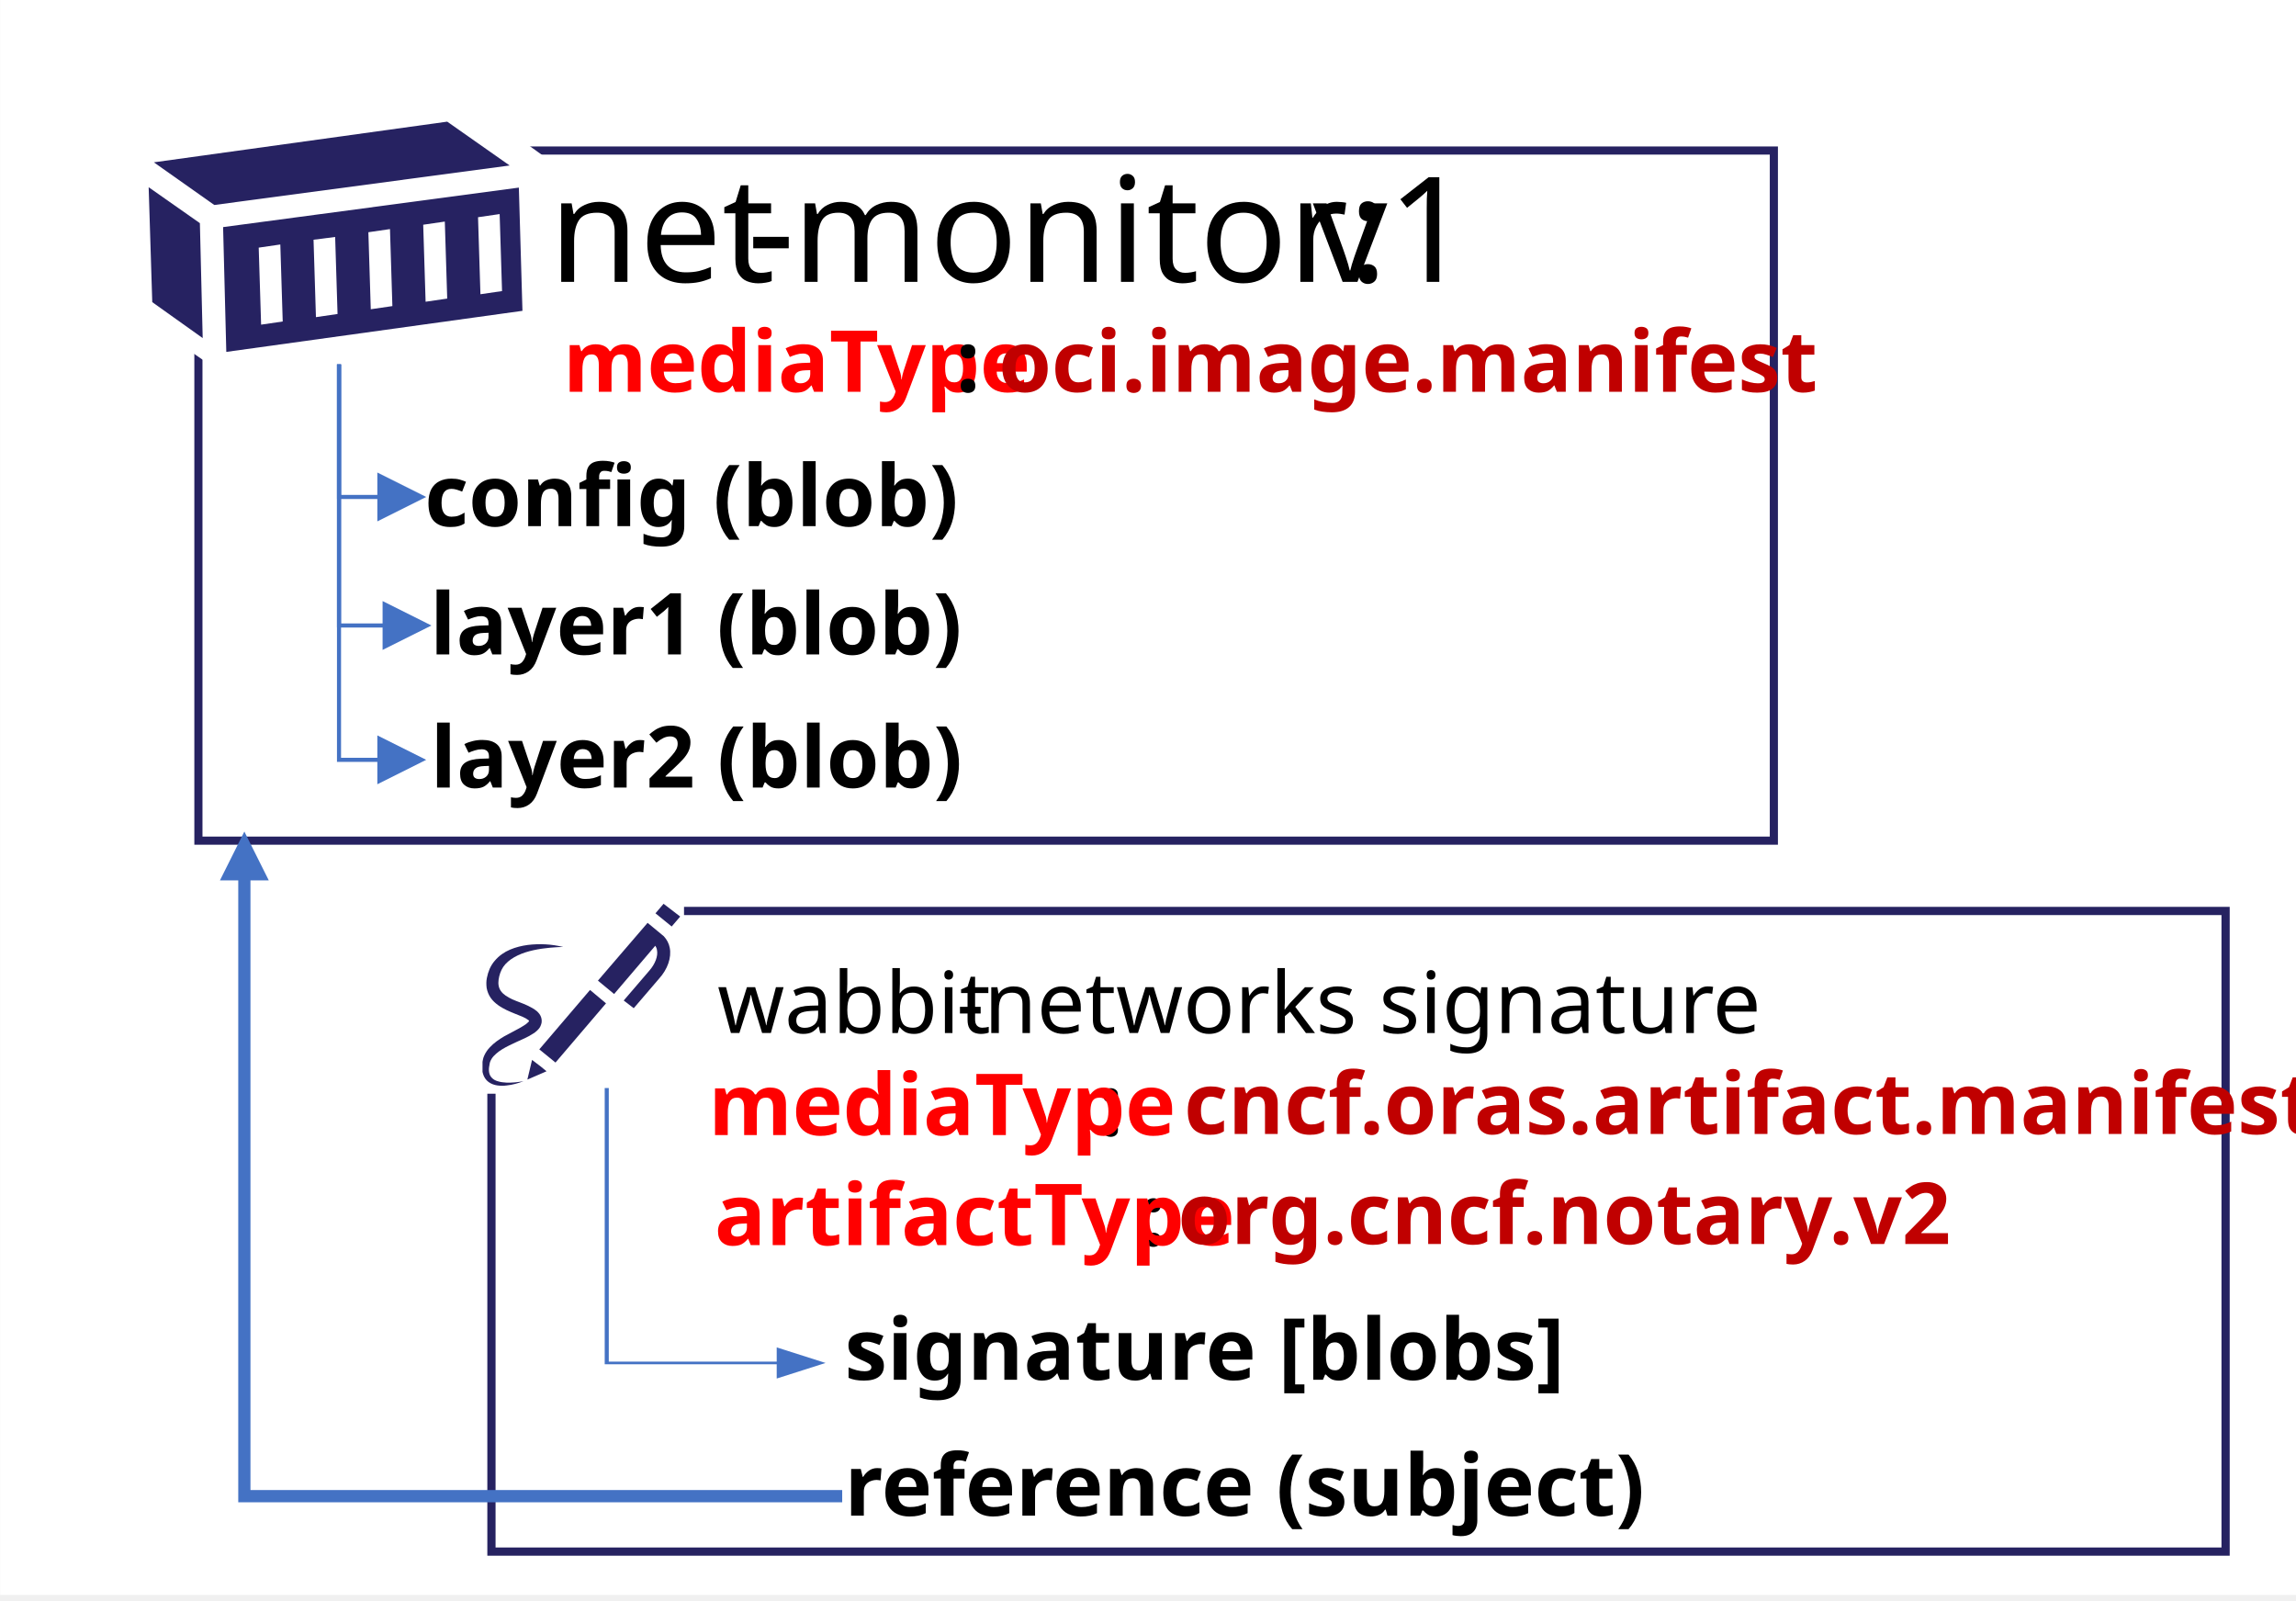
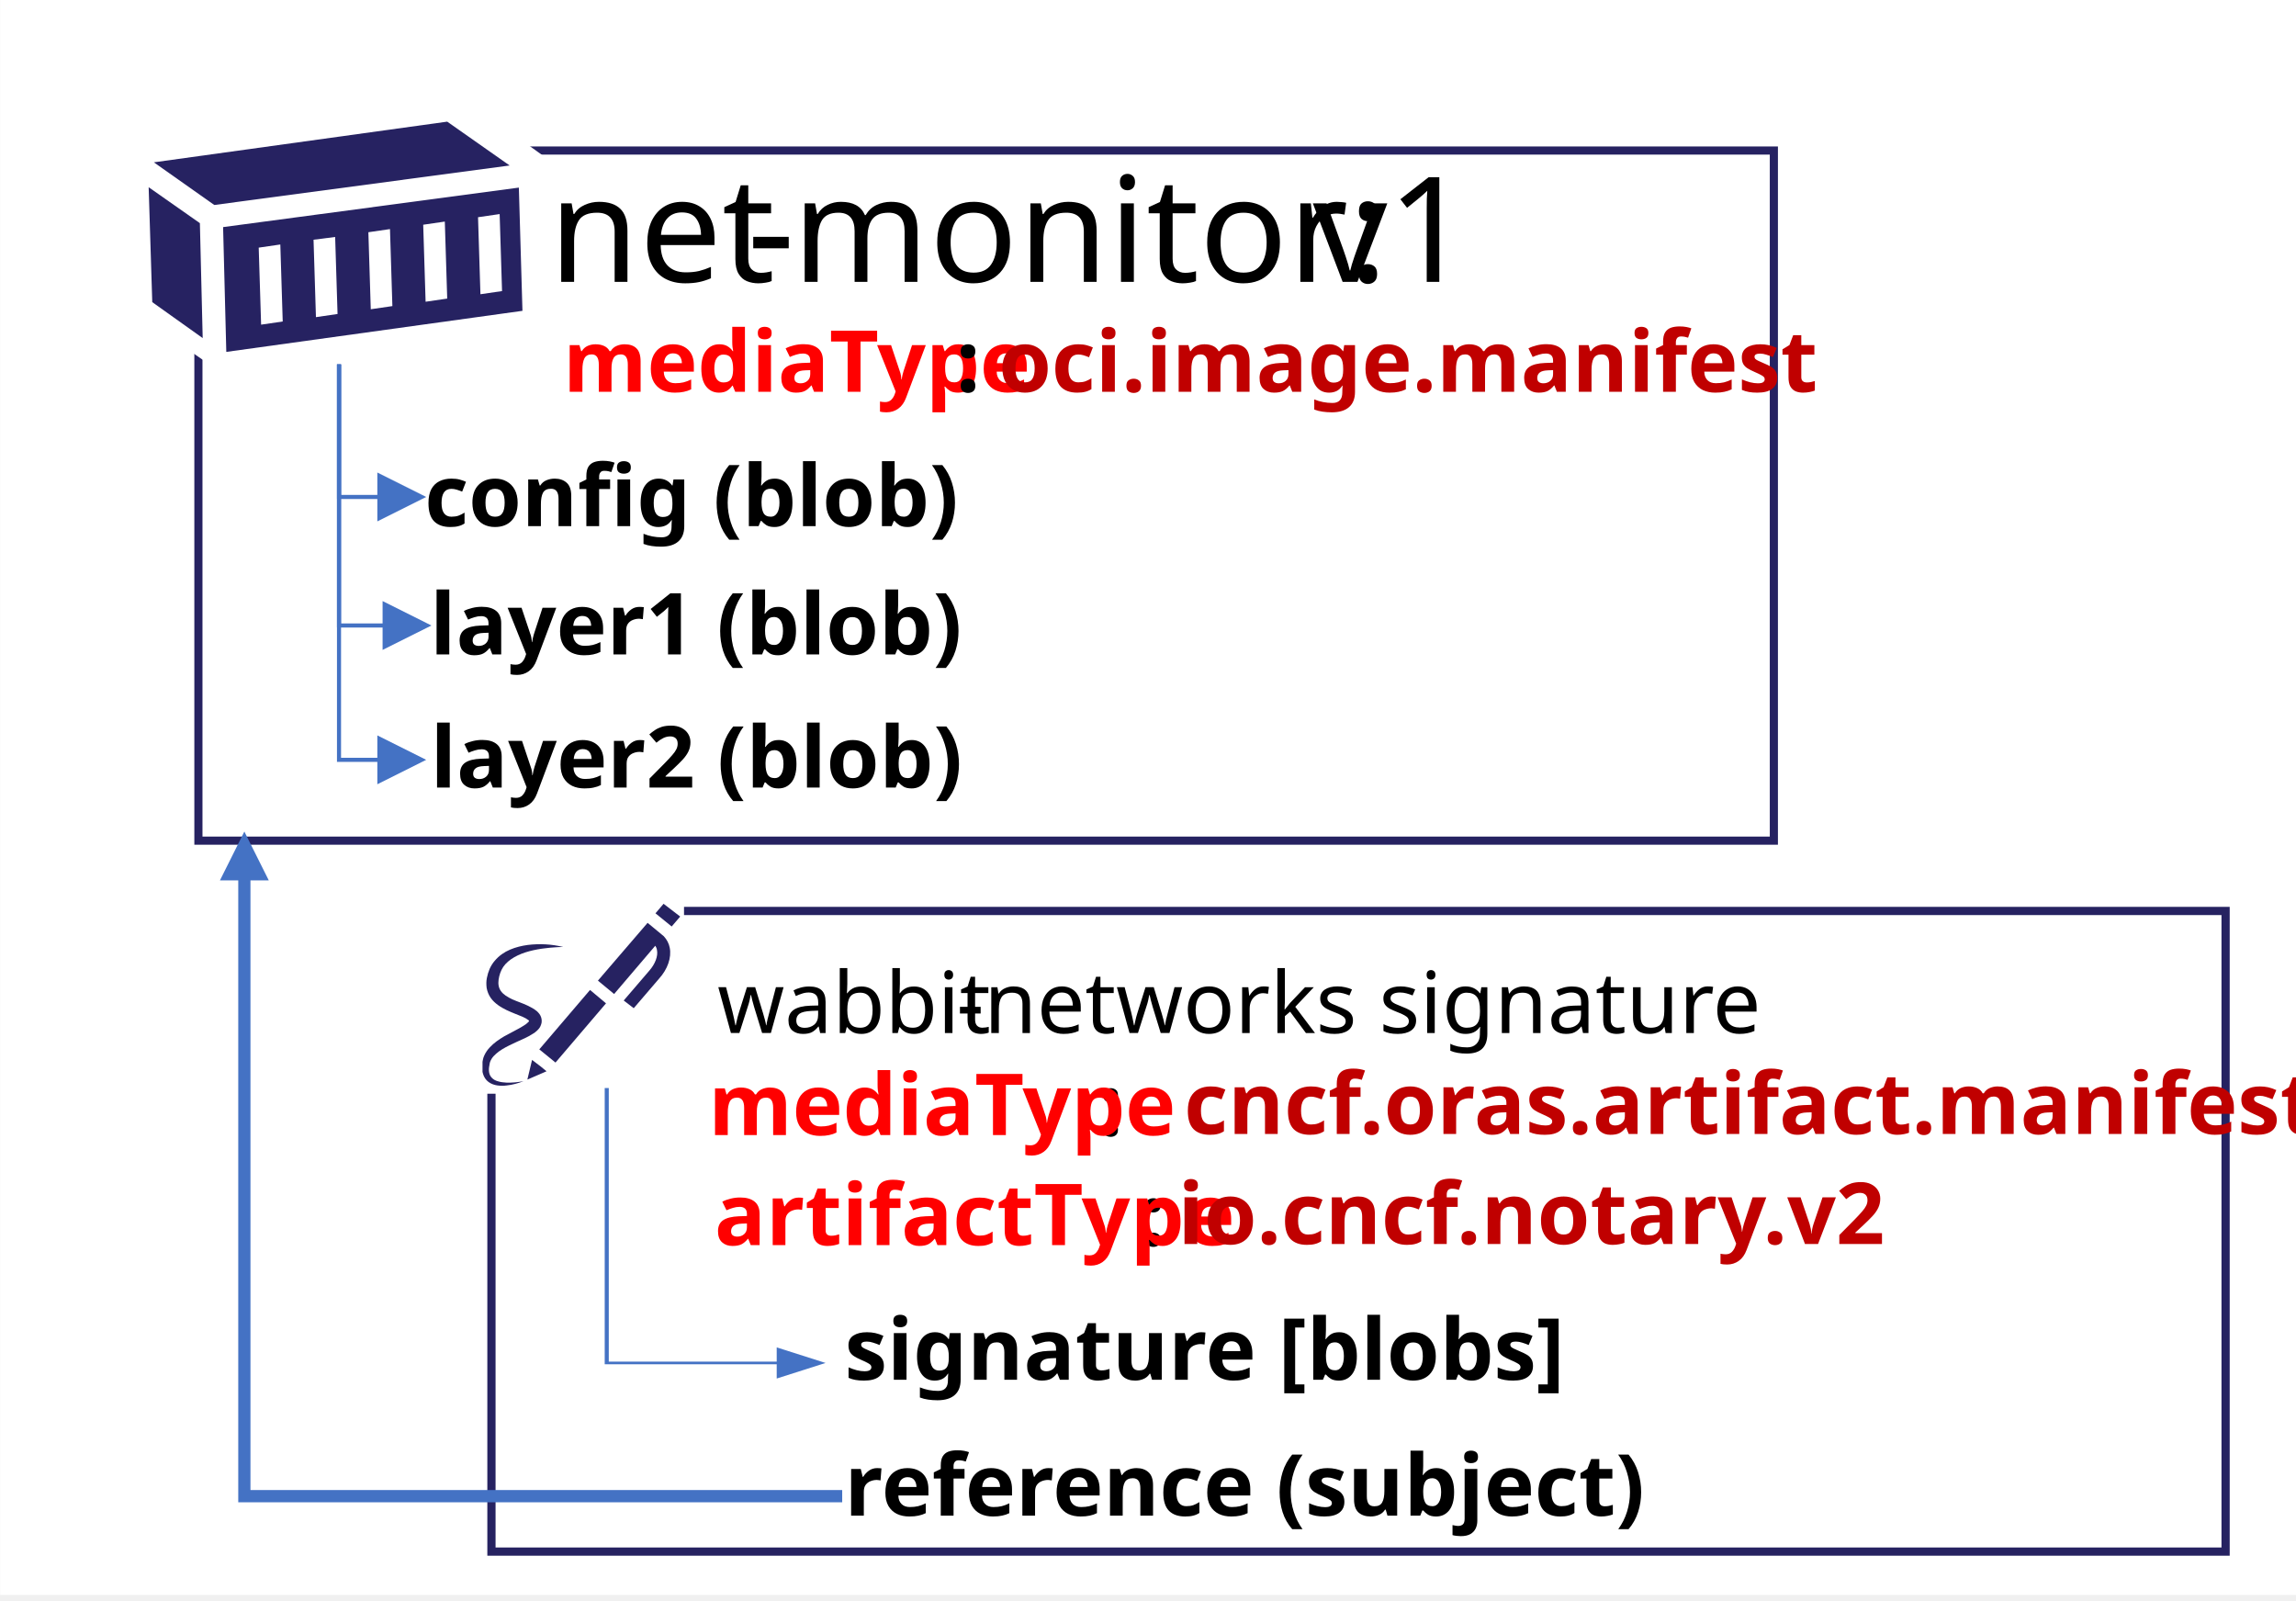
<svg xmlns="http://www.w3.org/2000/svg" width="99.483mm" height="69.321mm" viewBox="0 0 99.483 69.321" version="1.1" id="svg9533">
  <defs id="defs9530">
    <clipPath id="clip0">
      <rect x="504" y="20" width="376" height="262" id="rect9537" />
    </clipPath>
    <clipPath id="clip1">
      <rect x="518" y="30" width="62" height="42" id="rect9540" />
    </clipPath>
    <clipPath id="clip2">
      <rect x="518" y="30" width="62" height="42" id="rect9543" />
    </clipPath>
    <clipPath id="clip3">
      <rect x="518" y="20" width="62" height="62" id="rect9546" />
    </clipPath>
    <clipPath id="clip4">
      <rect x="575" y="162" width="33" height="33" id="rect9549" />
    </clipPath>
    <clipPath id="clip5">
      <rect x="575" y="162" width="33" height="33" id="rect9552" />
    </clipPath>
    <clipPath id="clip6">
      <rect x="574" y="162" width="35" height="33" id="rect9555" />
    </clipPath>
    <clipPath id="clip7">
      <rect x="574" y="162" width="35" height="33" id="rect9558" />
    </clipPath>
    <clipPath id="clip8">
      <rect x="574" y="162" width="34" height="33" id="rect9561" />
    </clipPath>
    <clipPath id="clip9">
      <rect x="574" y="162" width="34" height="33" id="rect9564" />
    </clipPath>
    <clipPath id="clip10">
      <rect x="574" y="162" width="34" height="33" id="rect9567" />
    </clipPath>
    <clipPath id="clip11">
      <rect x="574" y="162" width="34" height="33" id="rect9570" />
    </clipPath>
    <clipPath id="clip0-0">
      <rect x="591" y="357" width="33" height="33" id="rect33584" />
    </clipPath>
  </defs>
  <g id="layer1" transform="translate(0.3046117,-0.06652)">
    <g clip-path="url(#clip0)" transform="matrix(0.2645833,0,0,0.2645833,-133.6546,-5.225147)" id="g9681">
      <rect x="504.017" y="19.155" width="375.999" height="262" fill="#ffffff" id="rect9575" />
      <path d="m 536.492,44.648 h 258 v 112.999 h -258 z" stroke="#262261" stroke-width="1.333" stroke-miterlimit="8" fill="#ffffff" fill-rule="evenodd" id="path9577" />
      <text font-family="Calibri, Calibri_MSFontService, sans-serif" font-weight="400" font-size="24px" id="text9585" x="593.859" y="66.155">net<tspan font-size="24px" x="626.399" y="66.155" id="tspan9579">-</tspan>
        <tspan font-size="24px" x="633.733" y="66.155" id="tspan9581">monitor:</tspan>
        <tspan font-size="24px" x="718.999" y="66.155" id="tspan9583">v1</tspan>
      </text>
      <path d="m 581.366,37.148 13.089,9.444 c 0.183,8.45 0.355,16.899 0.539,25.349 l -57.454,7.207 -11.492,-7.953 c -0.183,-8.615 0.172,-18.224 0,-26.84 z" fill="#ffffff" fill-rule="evenodd" id="path9587" />
      <g clip-path="url(#clip1)" id="g9599" transform="translate(10.01717,7.15512)">
        <g clip-path="url(#clip2)" id="g9597">
          <g clip-path="url(#clip3)" id="g9595">
            <path d="M 60.724,43.328 60.142,23.151 12.352,29.618 12.869,50.053 Z m -3.686,-15.844 0.388,12.61 -3.492,0.517 -0.388,-12.61 z m -8.86,1.229 0.388,12.61 -3.492,0.517 -0.388,-12.61 z m -8.86,1.229 0.388,12.61 -3.492,0.517 -0.388,-12.61 z m -8.86,1.293 0.388,12.61 -3.492,0.517 -0.388,-12.675 z m -8.86,1.229 0.388,12.61 -3.492,0.517 -0.388,-12.61 z" fill="#262261" transform="matrix(1.01346,0,0,1,518,20.4118)" id="path9589" />
            <path d="M 0.905,41.905 9.054,47.79 8.601,28.971 0.323,23.087 Z" fill="#262261" transform="matrix(1.01346,0,0,1,518,20.4118)" id="path9591" />
            <path d="M 58.654,19.53 48.566,12.352 1.164,19.012 10.929,25.997 Z" fill="#262261" transform="matrix(1.01346,0,0,1,518,20.4118)" id="path9593" />
          </g>
        </g>
      </g>
      <text font-family="Calibri, Calibri_MSFontService, sans-serif" font-weight="700" font-size="14px" id="text9603" x="574.404" y="127.155">layer1 (blob)<tspan font-size="14px" x="573.544" y="149.155" id="tspan9601" />
      </text>
      <path d="m 567.987,122.752 h -8.803 v -43.097 h 0.666 v 42.764 l -0.333,-0.334 h 8.47 z m -1.333,-4.333 8,4 -8,4 z" fill="#4472c4" id="path9605" />
      <path d="m 567.127,144.747 h -7.943 v -65.092 h 0.666 v 64.759 l -0.333,-0.334 h 7.61 z m -1.333,-4.333 8,4 -8,4 z" fill="#4472c4" id="path9607" />
      <text font-family="Calibri, Calibri_MSFontService, sans-serif" font-weight="700" font-size="14px" id="text9609" x="573.544" y="106.155">config (blob)</text>
      <path d="m 567.127,101.703 h -7.943 v -22.048 h 0.666 v 21.715 l -0.333,-0.333 h 7.61 z m -1.333,-4.333 8,4 -8,4 z" fill="#4472c4" id="path9611" />
      <text fill="#ff0000" font-family="Calibri, Calibri_MSFontService, sans-serif" font-weight="700" font-size="14px" id="text9617" x="596.202" y="84.155">mediaType<tspan fill="#000000" font-size="14px" x="660.535" y="84.155" id="tspan9613">:</tspan>
        <tspan fill="#c00000" font-size="14px" x="667.535" y="84.155" id="tspan9615">oci.image.manifest</tspan>
      </text>
      <path d="M 584.48,169.161 H 868.468 V 274.057 H 584.48 Z" stroke="#262261" stroke-width="1.346" stroke-miterlimit="8" fill="#ffffff" fill-rule="evenodd" id="path9619" />
      <g clip-path="url(#clip4)" id="g9647" transform="translate(8.017168,5.15512)">
        <g clip-path="url(#clip5)" id="g9645">
          <g clip-path="url(#clip6)" id="g9643">
            <g clip-path="url(#clip7)" id="g9641">
              <path d="m 183.097,267.726 h 34.064 v 31.935 h -34.064 z" fill="#ffffff" transform="matrix(1.00067,0,0,1,391.237,-105.726)" id="path9621" />
              <g clip-path="url(#clip8)" id="g9639">
                <g clip-path="url(#clip9)" id="g9637">
                  <g clip-path="url(#clip10)" id="g9635">
                    <g clip-path="url(#clip11)" id="g9633">
                      <path d="m 19.754,16.335 -2.49,-2.191 -7.902,9.728 2.523,2.158 z" fill="#262261" transform="matrix(1.05141,0,0,1,574.456,162.796)" id="path9623" />
                      <path d="M 9.562,26.66 8.234,25.598 7.503,28.818 10.491,27.457 Z" fill="#262261" transform="matrix(1.05141,0,0,1,574.456,162.796)" id="path9625" />
                      <path d="M 27.457,1.594 29.98,3.752 31.308,2.125 28.718,0.033 Z" fill="#262261" transform="matrix(1.05141,0,0,1,574.456,162.796)" id="path9627" />
                      <path d="m 22.51,15.87 1.561,1.262 3.951,-4.847 C 29.349,10.757 29.98,8.831 29.681,7.238 29.549,6.507 29.216,5.877 28.752,5.345 l -2.523,-2.191 -7.736,9.462 2.523,2.191 6.408,-7.902 c 0.133,0.199 0.232,0.432 0.266,0.697 0.199,0.996 -0.299,2.324 -1.195,3.386 z" fill="#262261" transform="matrix(1.05141,0,0,1,574.456,162.796)" id="path9629" />
                      <path d="m 1.693,25.93 c 0.066,-0.166 0.133,-0.332 0.232,-0.498 0.199,-0.332 0.432,-0.598 0.73,-0.863 0.564,-0.531 1.295,-0.963 2.058,-1.361 0.764,-0.398 1.56,-0.763 2.39,-1.162 0.398,-0.199 0.83,-0.432 1.262,-0.731 0.232,-0.133 0.432,-0.299 0.664,-0.531 0.232,-0.232 0.465,-0.498 0.598,-0.93 0.166,-0.398 0.133,-0.93 0,-1.295 C 9.495,18.161 9.23,17.862 8.997,17.629 8.499,17.198 8.034,16.965 7.603,16.733 6.74,16.301 5.91,16.036 5.146,15.671 4.416,15.305 3.785,14.907 3.42,14.376 3.054,13.878 2.922,13.214 3.021,12.483 3.121,11.72 3.353,10.989 3.752,10.358 4.582,9.097 6.142,8.267 7.802,7.802 8.632,7.57 9.495,7.404 10.392,7.304 10.823,7.238 11.288,7.204 11.72,7.171 12.151,7.138 12.616,7.105 13.081,7.105 11.288,6.64 9.429,6.54 7.57,6.773 6.64,6.906 5.71,7.138 4.814,7.537 3.918,7.935 3.088,8.533 2.424,9.363 2.092,9.761 1.826,10.226 1.627,10.691 c -0.199,0.498 -0.332,0.963 -0.432,1.494 -0.1,0.531 -0.1,1.062 -0.033,1.627 0.1,0.564 0.299,1.129 0.631,1.627 0.332,0.498 0.73,0.863 1.162,1.195 0.432,0.332 0.863,0.564 1.295,0.797 0.863,0.431 1.726,0.763 2.49,1.095 0.365,0.166 0.697,0.365 0.896,0.531 0.1,0.066 0.133,0.133 0.133,0.166 0,0.033 0,0 0,0 0,0 -0.033,0.1 -0.133,0.199 -0.1,0.1 -0.232,0.199 -0.365,0.332 -0.299,0.232 -0.664,0.431 -1.029,0.664 -0.764,0.432 -1.56,0.863 -2.357,1.328 -0.797,0.498 -1.594,1.062 -2.258,1.826 -0.332,0.365 -0.631,0.83 -0.83,1.295 -0.1,0.232 -0.199,0.498 -0.232,0.764 -0.066,0.266 -0.066,0.498 -0.1,0.73 -0.033,0.498 -0.033,0.996 0.133,1.527 0.133,0.498 0.432,0.996 0.863,1.328 0.432,0.332 0.93,0.498 1.394,0.564 0.498,0.066 0.963,0.066 1.428,0 C 5.212,29.681 6.076,29.416 6.906,29.084 6.009,29.25 5.113,29.349 4.25,29.316 3.818,29.283 3.386,29.25 2.988,29.117 2.59,29.017 2.224,28.818 1.992,28.552 1.494,28.054 1.428,27.258 1.594,26.461 c 0,-0.133 0.066,-0.365 0.1,-0.531 z" fill="#262261" transform="matrix(1.05141,0,0,1,574.456,162.796)" id="path9631" />
                    </g>
                  </g>
                </g>
              </g>
            </g>
          </g>
        </g>
      </g>
      <text font-family="Calibri, Calibri_MSFontService, sans-serif" font-weight="400" font-size="14px" id="text9657" x="621.475" y="189.155">wabbit<tspan font-size="14px" x="660.642" y="189.155" id="tspan9649">-networks signature</tspan>
      </text>
      <path d="m 632.529,243.382 h -29.5 v -45.232 h 0.666 v 45.02 l -0.333,-0.213 h 29.167 z m -1.333,-2.761 8,2.549 -8,2.549 z" fill="#4472c4" id="path9659" style="stroke-width:0.798" />
      <path d="m 641.921,265.98 h -98.904 v -103.158 h 2 v 102.158 l -1,-1 h 97.904 z m -101.904,-101.825 4,-8 4,8 z" fill="#4472c4" id="path9679" />
      <text xml:space="preserve" style="font-style:normal;font-weight:normal;font-size:40px;line-height:1.25;font-family:sans-serif;fill:#000000;fill-opacity:1;stroke:none" x="728.326" y="280.256" id="text13215">
        <tspan id="tspan13213" x="728.326" y="280.256"> </tspan>
      </text>
      <text font-family="Calibri, Calibri_MSFontService, sans-serif" font-weight="700" font-size="14px" id="text70671-3" x="574.481" y="148.953">layer2 (blob)</text>
      <text font-family="Calibri, Calibri_MSFontService, sans-serif" font-weight="400" font-size="14px" id="text75456-7" x="603.157" y="245.92">
        <tspan font-size="14px" x="642.324" y="245.92" id="tspan75448-7" style="font-weight:bold">signature [blobs]</tspan>
      </text>
      <text font-family="Calibri, Calibri_MSFontService, sans-serif" font-weight="400" font-size="14px" id="text75456-7-6" x="603.125" y="268.168">
        <tspan font-size="14px" x="642.291" y="268.168" id="tspan75448-7-2" style="font-weight:bold">reference (subject)</tspan>
      </text>
      <g id="g202427" transform="translate(1.908032,11.77866)">
        <text fill="#ff0000" font-family="Calibri, Calibri_MSFontService, sans-serif" font-weight="700" font-size="14px" id="text9617-2-6" x="624.639" y="212.201">
          <tspan fill="#000000" font-size="14px" x="688.972" y="212.201" id="tspan9613-6-8">:</tspan>
        </text>
        <text fill="#ff0000" font-family="Calibri, Calibri_MSFontService, sans-serif" font-weight="700" font-size="14px" id="text9617-2-8" x="619.083" y="212.093">artifactType<tspan fill="#000000" font-size="14px" x="683.416" y="212.093" id="tspan9613-6-2" />
        </text>
        <text fill="#ff0000" font-family="Calibri, Calibri_MSFontService, sans-serif" font-weight="700" font-size="14px" id="text9617-2-8-9" x="623.649" y="211.915">
-           <tspan fill="#c00000" font-size="14px" x="694.982" y="211.915" id="tspan9615-5-0-7">org.cncf.notary.v2</tspan>
+           <tspan fill="#c00000" font-size="14px" x="694.982" y="211.915" id="tspan9615-5-0-7">io.cncf.notary.v2</tspan>
        </text>
      </g>
      <g id="g202427-6" transform="translate(0.9219335,-6.242413)">
        <text fill="#ff0000" font-family="Calibri, Calibri_MSFontService, sans-serif" font-weight="700" font-size="14px" id="text9617-2-6-3" x="618.639" y="212.201">
          <tspan fill="#000000" font-size="14px" x="682.972" y="212.201" id="tspan9613-6-8-2">:</tspan>
        </text>
        <text fill="#ff0000" font-family="Calibri, Calibri_MSFontService, sans-serif" font-weight="700" font-size="14px" id="text9617-2-8-5" x="619.083" y="212.093">mediaType</text>
        <text fill="#ff0000" font-family="Calibri, Calibri_MSFontService, sans-serif" font-weight="700" font-size="14px" id="text9617-2-8-9-9" x="625.649" y="211.915">
          <tspan fill="#c00000" font-size="14px" x="696.982" y="211.915" id="tspan9615-5-0-7-0">cncf.oras.artifact.manifest.v1</tspan>
        </text>
      </g>
    </g>
    <g clip-path="url(#clip0-0)" transform="matrix(0.2645833,0,0,0.2645833,-47.6135,61.73911)" id="g33599">
      <path d="M 0,0 H 24.444 V 17.643 C 12.222,17.643 12.222,24.365 0,20.546 Z" stroke="#262261" stroke-width="0.815" stroke-miterlimit="8" fill="#ffffff" fill-rule="evenodd" transform="matrix(-1.00134,0,0,1,620.351,362.806)" id="path33589" />
      <text font-family="Calibri, Calibri_MSFontService, Arial" font-weight="400" font-size="19px" transform="matrix(0.611933,0,0,0.611111,596.912,371)" id="text33597">S<tspan font-size="19px" x="7.415" y="4.909" id="tspan33591">B</tspan>
        <tspan font-size="19px" x="15.682" y="9.818" id="tspan33593">o</tspan>
        <tspan font-size="16px" x="22.086" y="18" id="tspan33595">M</tspan>
      </text>
    </g>
  </g>
</svg>
